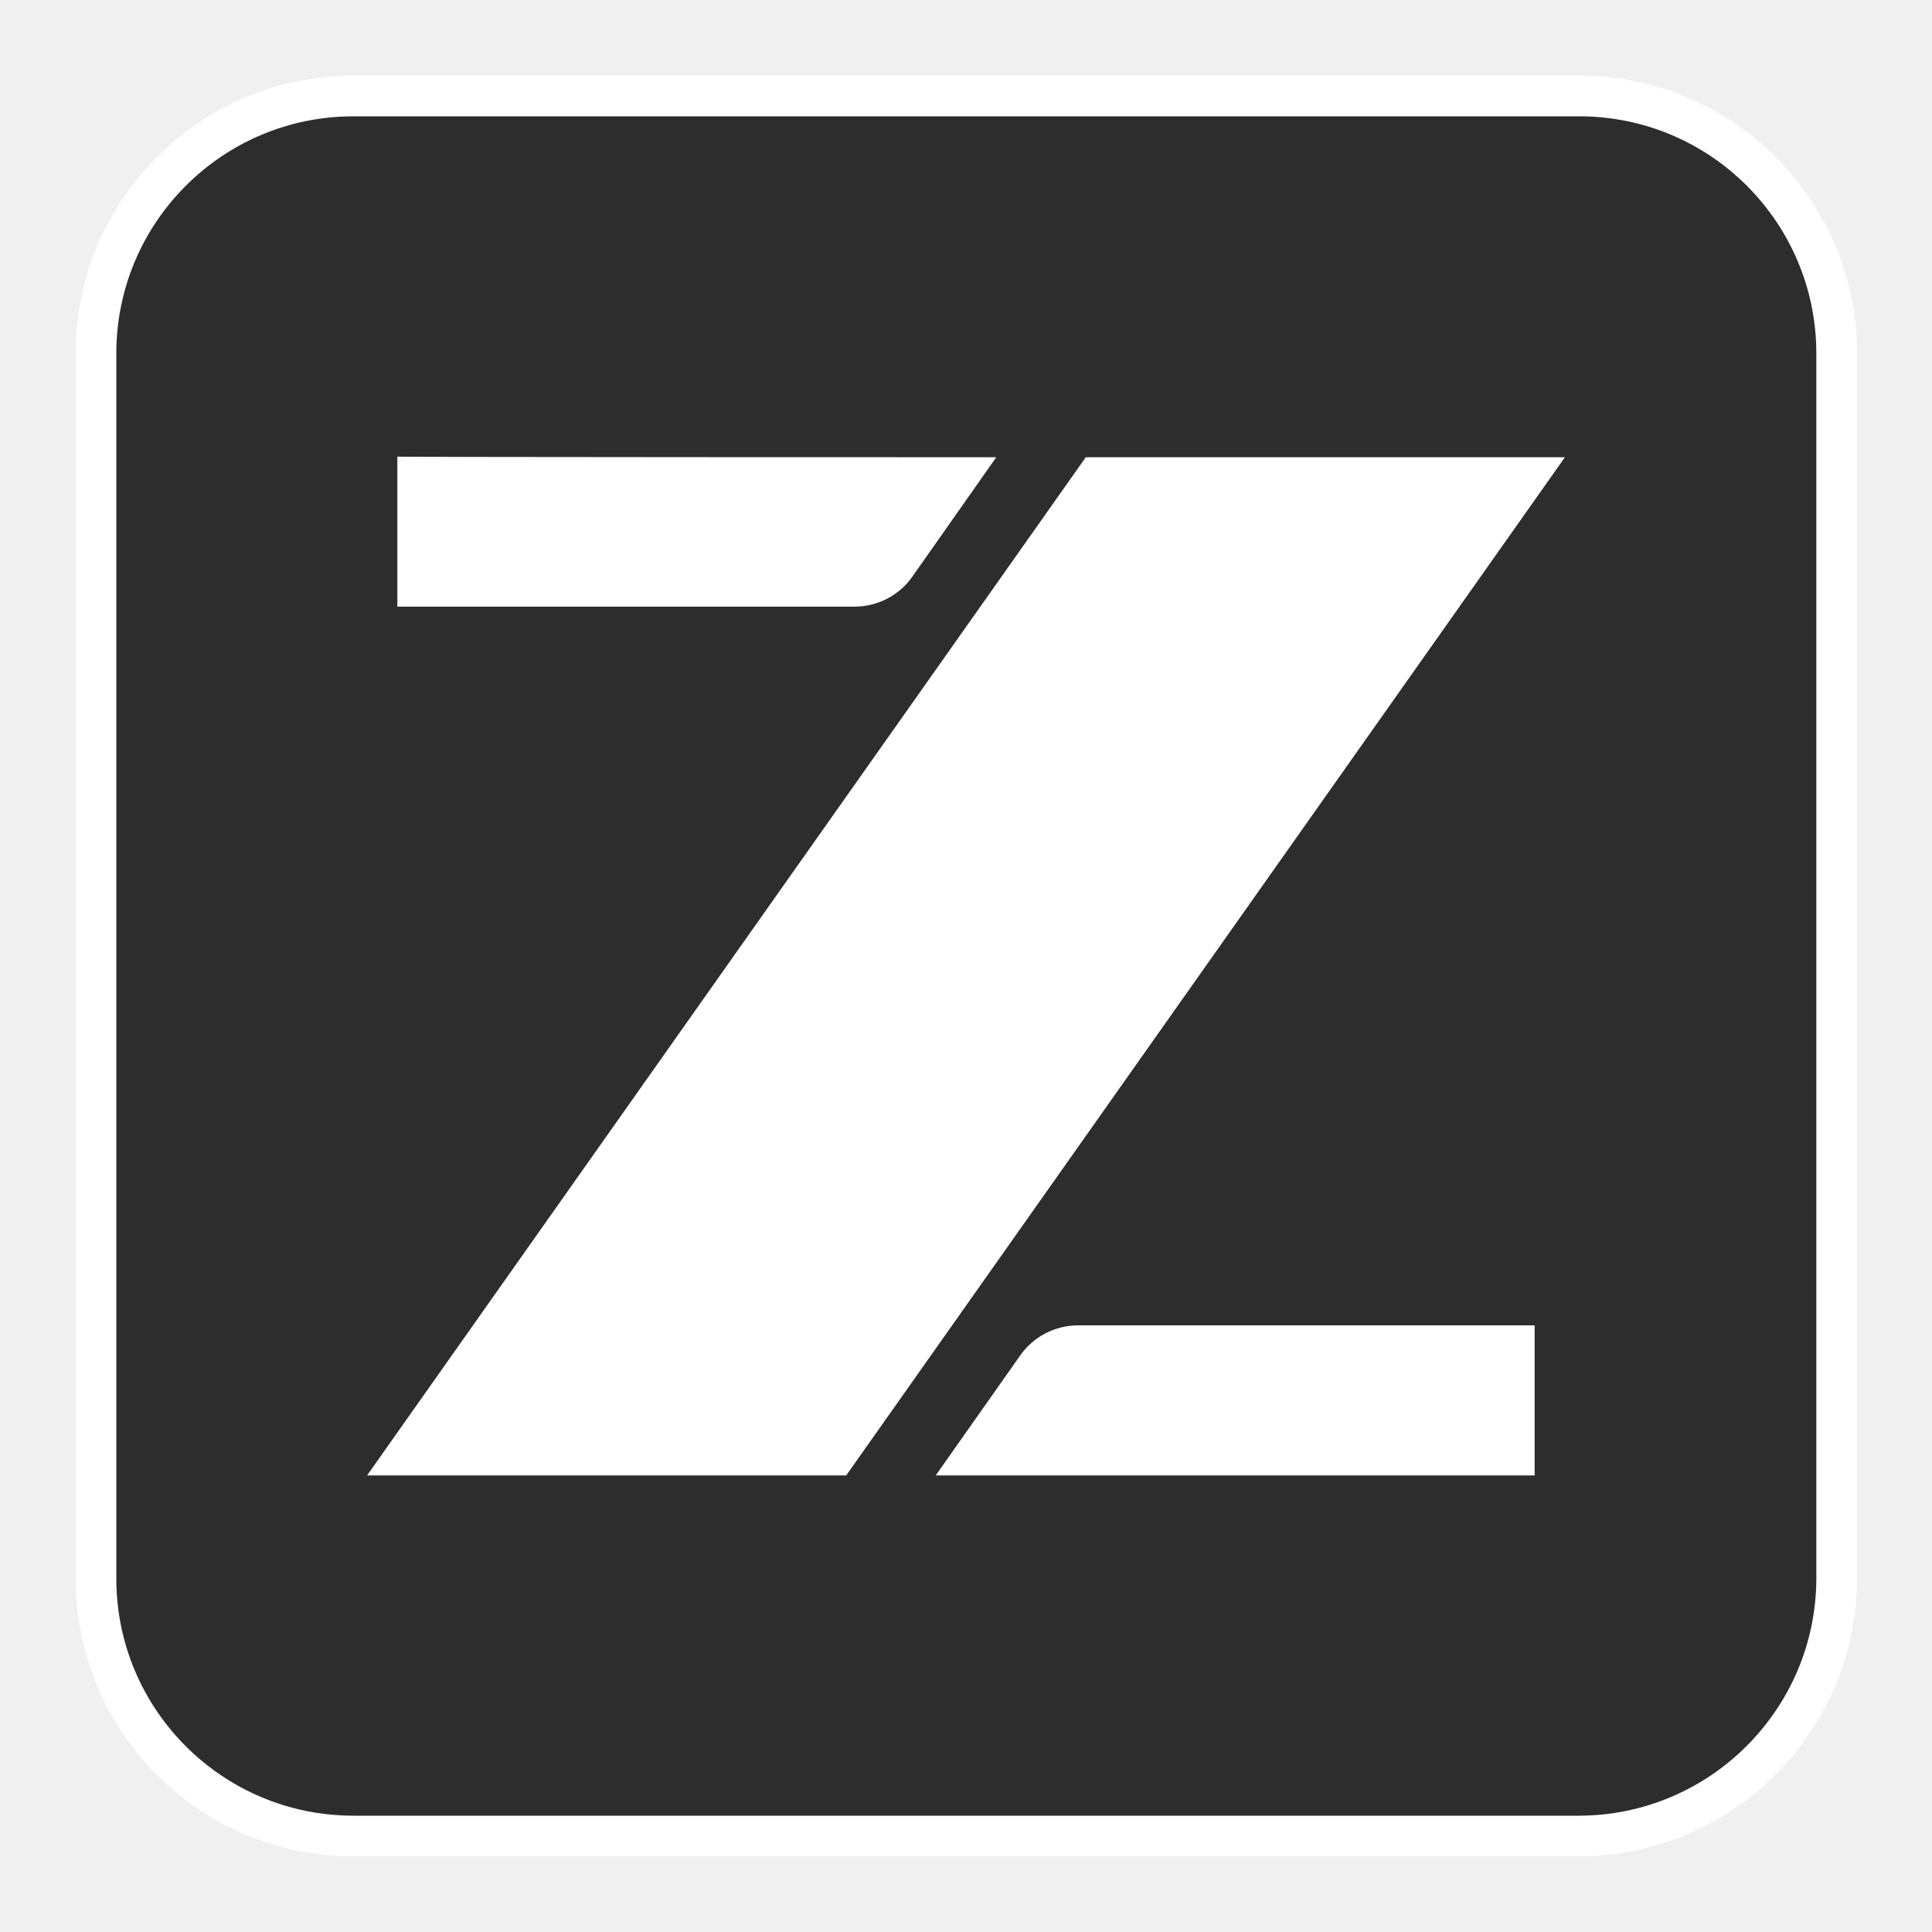
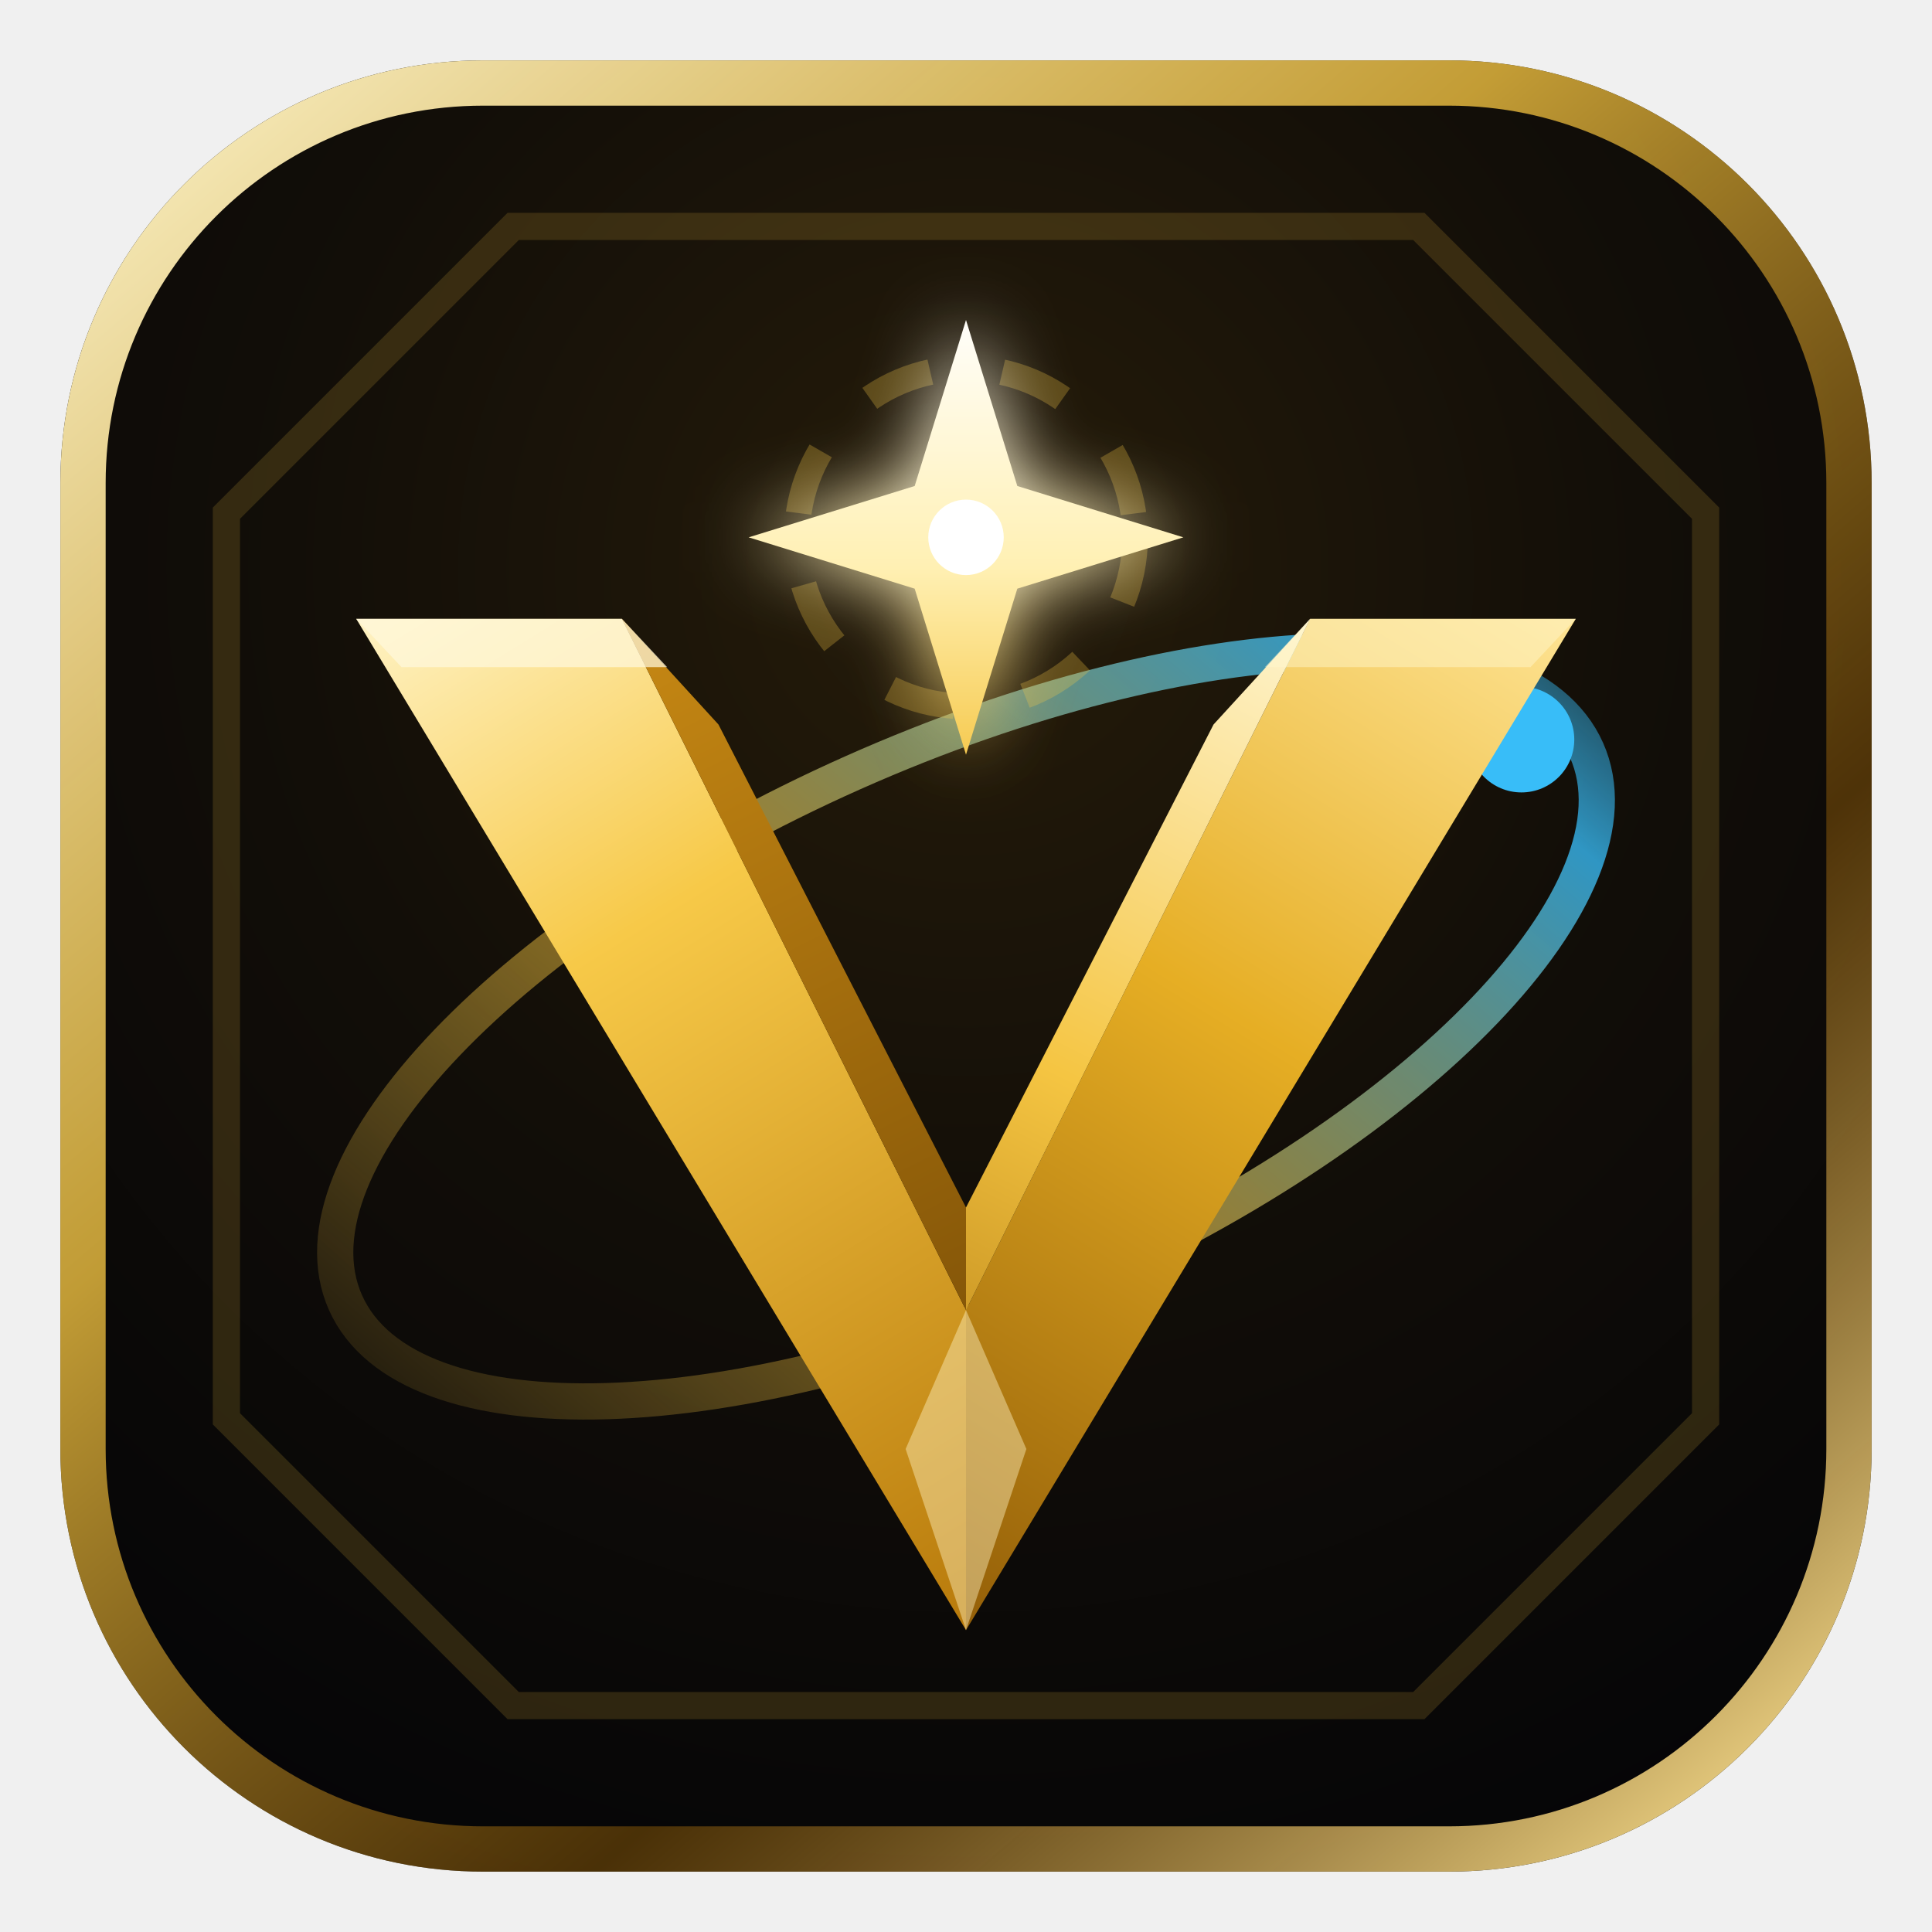
- <svg xmlns="http://www.w3.org/2000/svg" version="1.1" x="0px" y="0px" viewBox="0 0 30 30" style="enable-background:new 0 0 30 30;" xml:space="preserve">
+ <svg xmlns="http://www.w3.org/2000/svg" width="256" height="256" viewBox="0 0 64 64" fill="none">
  <defs>
-     <style type="text/css">
-     .st194{fill:#2D2D2D;stroke:#FFFFFF;stroke-width:0.632;stroke-miterlimit:10;}
-     .st23{fill:#FFFFFF;}
- 
-     .z-breathe {
-       animation: breathe 2.5s ease-in-out infinite;
-     }
- 
-     @keyframes breathe {
-       0%, 100% { opacity: 0.7; }
-       50% { opacity: 1; }
-     }
-   </style>
+     <radialGradient id="vg-bg" cx="50%" cy="28%" r="78%">
+       <stop offset="0%" stop-color="#261C0A" />
+       <stop offset="48%" stop-color="#120E08" />
+       <stop offset="100%" stop-color="#050507" />
+     </radialGradient>
+     <linearGradient id="vg-rim" x1="8" y1="4" x2="56" y2="60" gradientUnits="userSpaceOnUse">
+       <stop offset="0%" stop-color="#FFF0BA" stop-opacity="0.95" />
+       <stop offset="35%" stop-color="#F5C542" stop-opacity="0.78" />
+       <stop offset="70%" stop-color="#8E5B08" stop-opacity="0.5" />
+       <stop offset="100%" stop-color="#FFE08A" stop-opacity="0.88" />
+     </linearGradient>
+     <linearGradient id="vg-wl" x1="11" y1="20" x2="32" y2="54" gradientUnits="userSpaceOnUse">
+       <stop offset="0%" stop-color="#FFF5CC" />
+       <stop offset="36%" stop-color="#F7C948" />
+       <stop offset="100%" stop-color="#B87A0B" />
+     </linearGradient>
+     <linearGradient id="vg-wls" x1="16" y1="22" x2="32" y2="54" gradientUnits="userSpaceOnUse">
+       <stop offset="0%" stop-color="#C98A14" />
+       <stop offset="100%" stop-color="#6D4404" />
+     </linearGradient>
+     <linearGradient id="vg-wr" x1="53" y1="20" x2="32" y2="54" gradientUnits="userSpaceOnUse">
+       <stop offset="0%" stop-color="#FFE699" />
+       <stop offset="45%" stop-color="#E6AE24" />
+       <stop offset="100%" stop-color="#945F08" />
+     </linearGradient>
+     <linearGradient id="vg-wrs" x1="48" y1="22" x2="32" y2="54" gradientUnits="userSpaceOnUse">
+       <stop offset="0%" stop-color="#FFF7D6" />
+       <stop offset="50%" stop-color="#F5C542" />
+       <stop offset="100%" stop-color="#A66E0A" />
+     </linearGradient>
+     <linearGradient id="vg-star" x1="32" y1="10" x2="32" y2="26" gradientUnits="userSpaceOnUse">
+       <stop offset="0%" stop-color="#FFFFFF" />
+       <stop offset="55%" stop-color="#FFF0B3" />
+       <stop offset="100%" stop-color="#F5C542" />
+     </linearGradient>
+     <linearGradient id="vg-arc" x1="10" y1="43" x2="54" y2="22" gradientUnits="userSpaceOnUse">
+       <stop offset="0%" stop-color="#F5C542" stop-opacity="0.06" />
+       <stop offset="45%" stop-color="#F5C542" stop-opacity="0.6" />
+       <stop offset="85%" stop-color="#38BDF8" stop-opacity="0.78" />
+       <stop offset="100%" stop-color="#38BDF8" stop-opacity="0.1" />
+     </linearGradient>
+     <filter id="vg-glow" x="-35%" y="-35%" width="170%" height="170%">
+       <feGaussianBlur stdDeviation="1.2" result="blur" />
+       <feMerge>
+         <feMergeNode in="blur" />
+         <feMergeNode in="SourceGraphic" />
+       </feMerge>
+     </filter>
  </defs>
-   <g>
-     <path class="st194" d="M24.51,28.51H5.49c-2.21,0-4-1.79-4-4V5.49c0-2.21,1.79-4,4-4h19.03c2.21,0,4,1.79,4,4v19.03     C28.51,26.72,26.72,28.51,24.51,28.51z" />
-     <g class="z-breathe">
-       <path class="st23" d="M15.47,7.1l-1.3,1.85c-0.2,0.29-0.54,0.47-0.9,0.47h-7.1V7.09C6.16,7.1,15.47,7.1,15.47,7.1z" />
-       <polygon class="st23" points="24.3,7.1 13.14,22.91 5.7,22.91 16.86,7.1" />
-       <path class="st23" d="M14.53,22.91l1.31-1.86c0.2-0.29,0.54-0.47,0.9-0.47h7.09v2.33H14.53z" />
-     </g>
+   <rect x="2" y="2" width="60" height="60" rx="14" fill="url(#vg-bg)" />
+   <rect x="2.75" y="2.75" width="58.5" height="58.5" rx="13.25" stroke="url(#vg-rim)" stroke-width="1.5" />
+   <path d="M17 7.5 H47 L56.5 17 V47 L47 56.5 H17 L7.5 47 V17 Z" stroke="#F5C542" stroke-opacity="0.16" stroke-width="0.9" />
+   <ellipse cx="32" cy="34" rx="22.5" ry="9.2" transform="rotate(-24 32 34)" stroke="url(#vg-arc)" stroke-width="1.2" />
+   <circle cx="50.4" cy="24.5" r="1.75" fill="#38BDF8" />
+   <path d="M11.8 20.5 L20.6 20.5 L32 43.4 L32 54 Z" fill="url(#vg-wl)" />
+   <path d="M20.6 20.5 L23.8 24 L32 40 L32 43.4 Z" fill="url(#vg-wls)" />
+   <path d="M11.8 20.5 L20.6 20.5 L22.1 22.1 L13.3 22.1 Z" fill="#FFF8DC" fill-opacity="0.72" />
+   <path d="M52.2 20.5 L43.4 20.5 L32 43.4 L32 54 Z" fill="url(#vg-wr)" />
+   <path d="M43.4 20.5 L40.2 24 L32 40 L32 43.4 Z" fill="url(#vg-wrs)" />
+   <path d="M52.2 20.5 L43.4 20.5 L41.9 22.1 L50.7 22.1 Z" fill="#FFF5CC" fill-opacity="0.48" />
+   <path d="M32 43.4 L34 48 L32 54 L30 48 Z" fill="#FFF3C4" fill-opacity="0.44" />
+   <circle cx="32" cy="17.8" r="5.6" stroke="#F5C542" stroke-opacity="0.28" stroke-width="0.85" stroke-dasharray="2.2 2.4" />
+   <g filter="url(#vg-glow)">
+     <path d="M32 10.6 L33.7 16.1 L39.2 17.8 L33.7 19.5 L32 25 L30.3 19.5 L24.8 17.8 L30.3 16.1 Z" fill="url(#vg-star)" />
+     <circle cx="32" cy="17.8" r="1.25" fill="#FFFFFF" />
  </g>
</svg>
